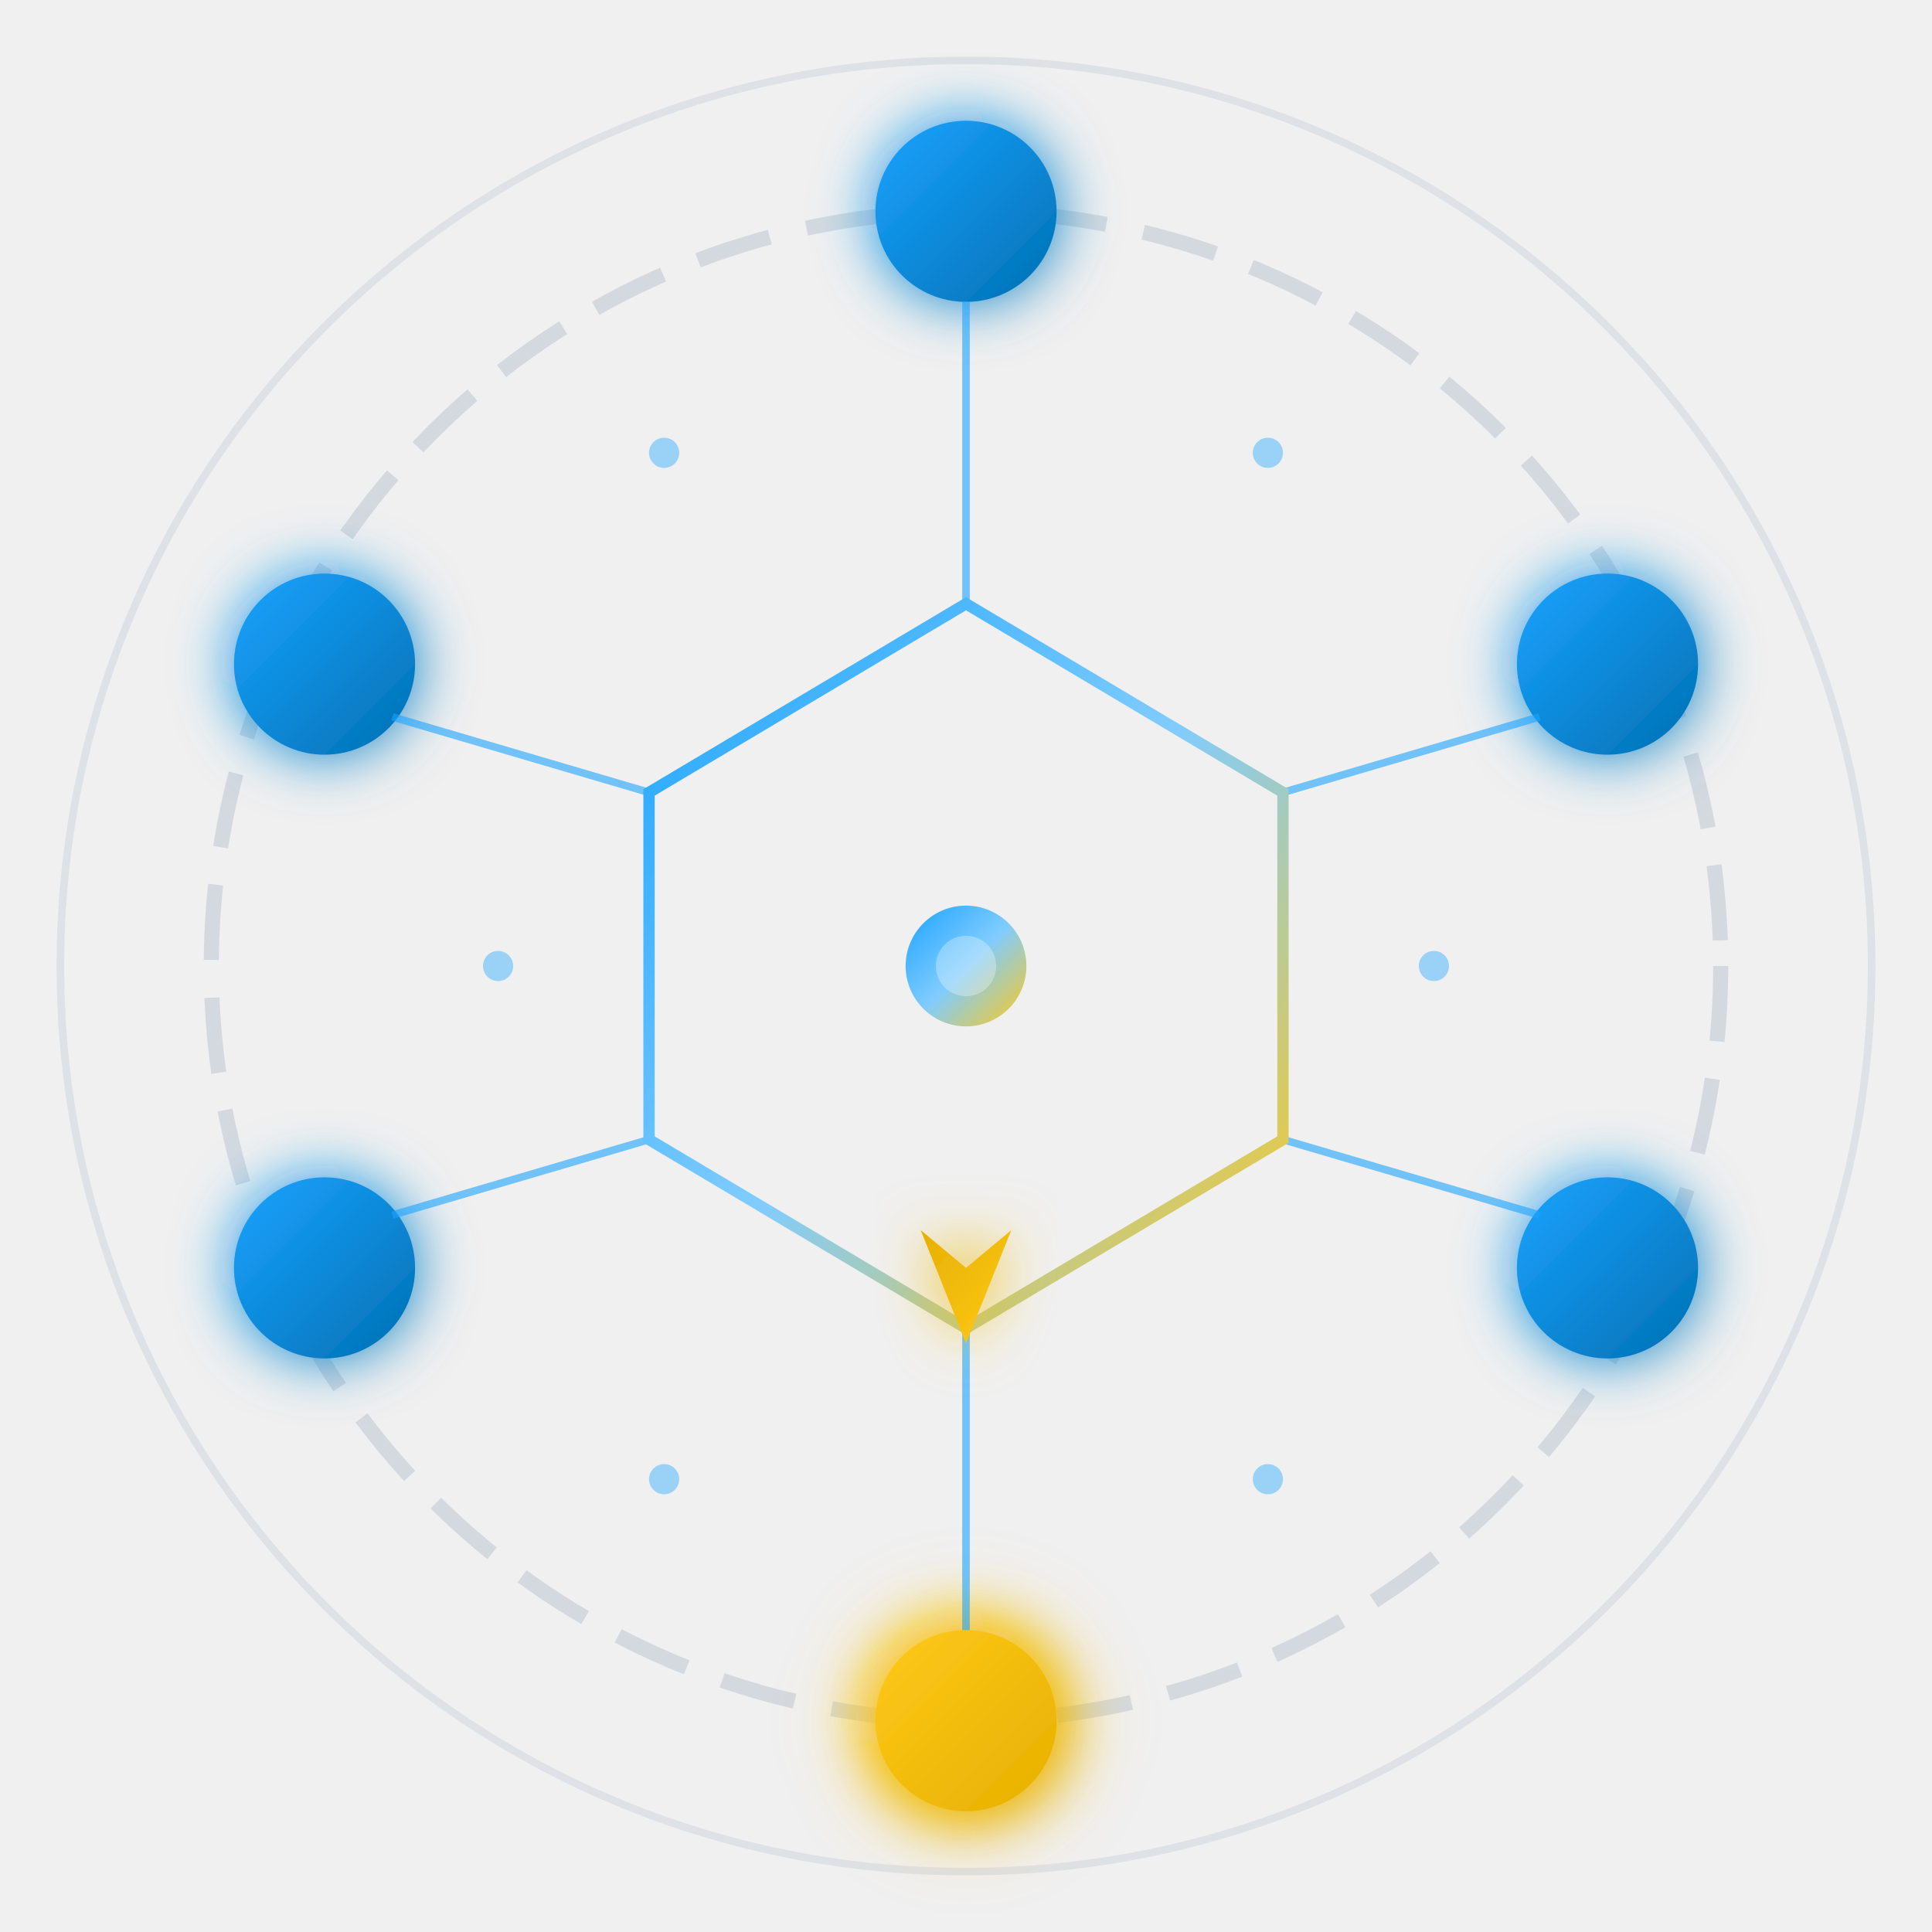
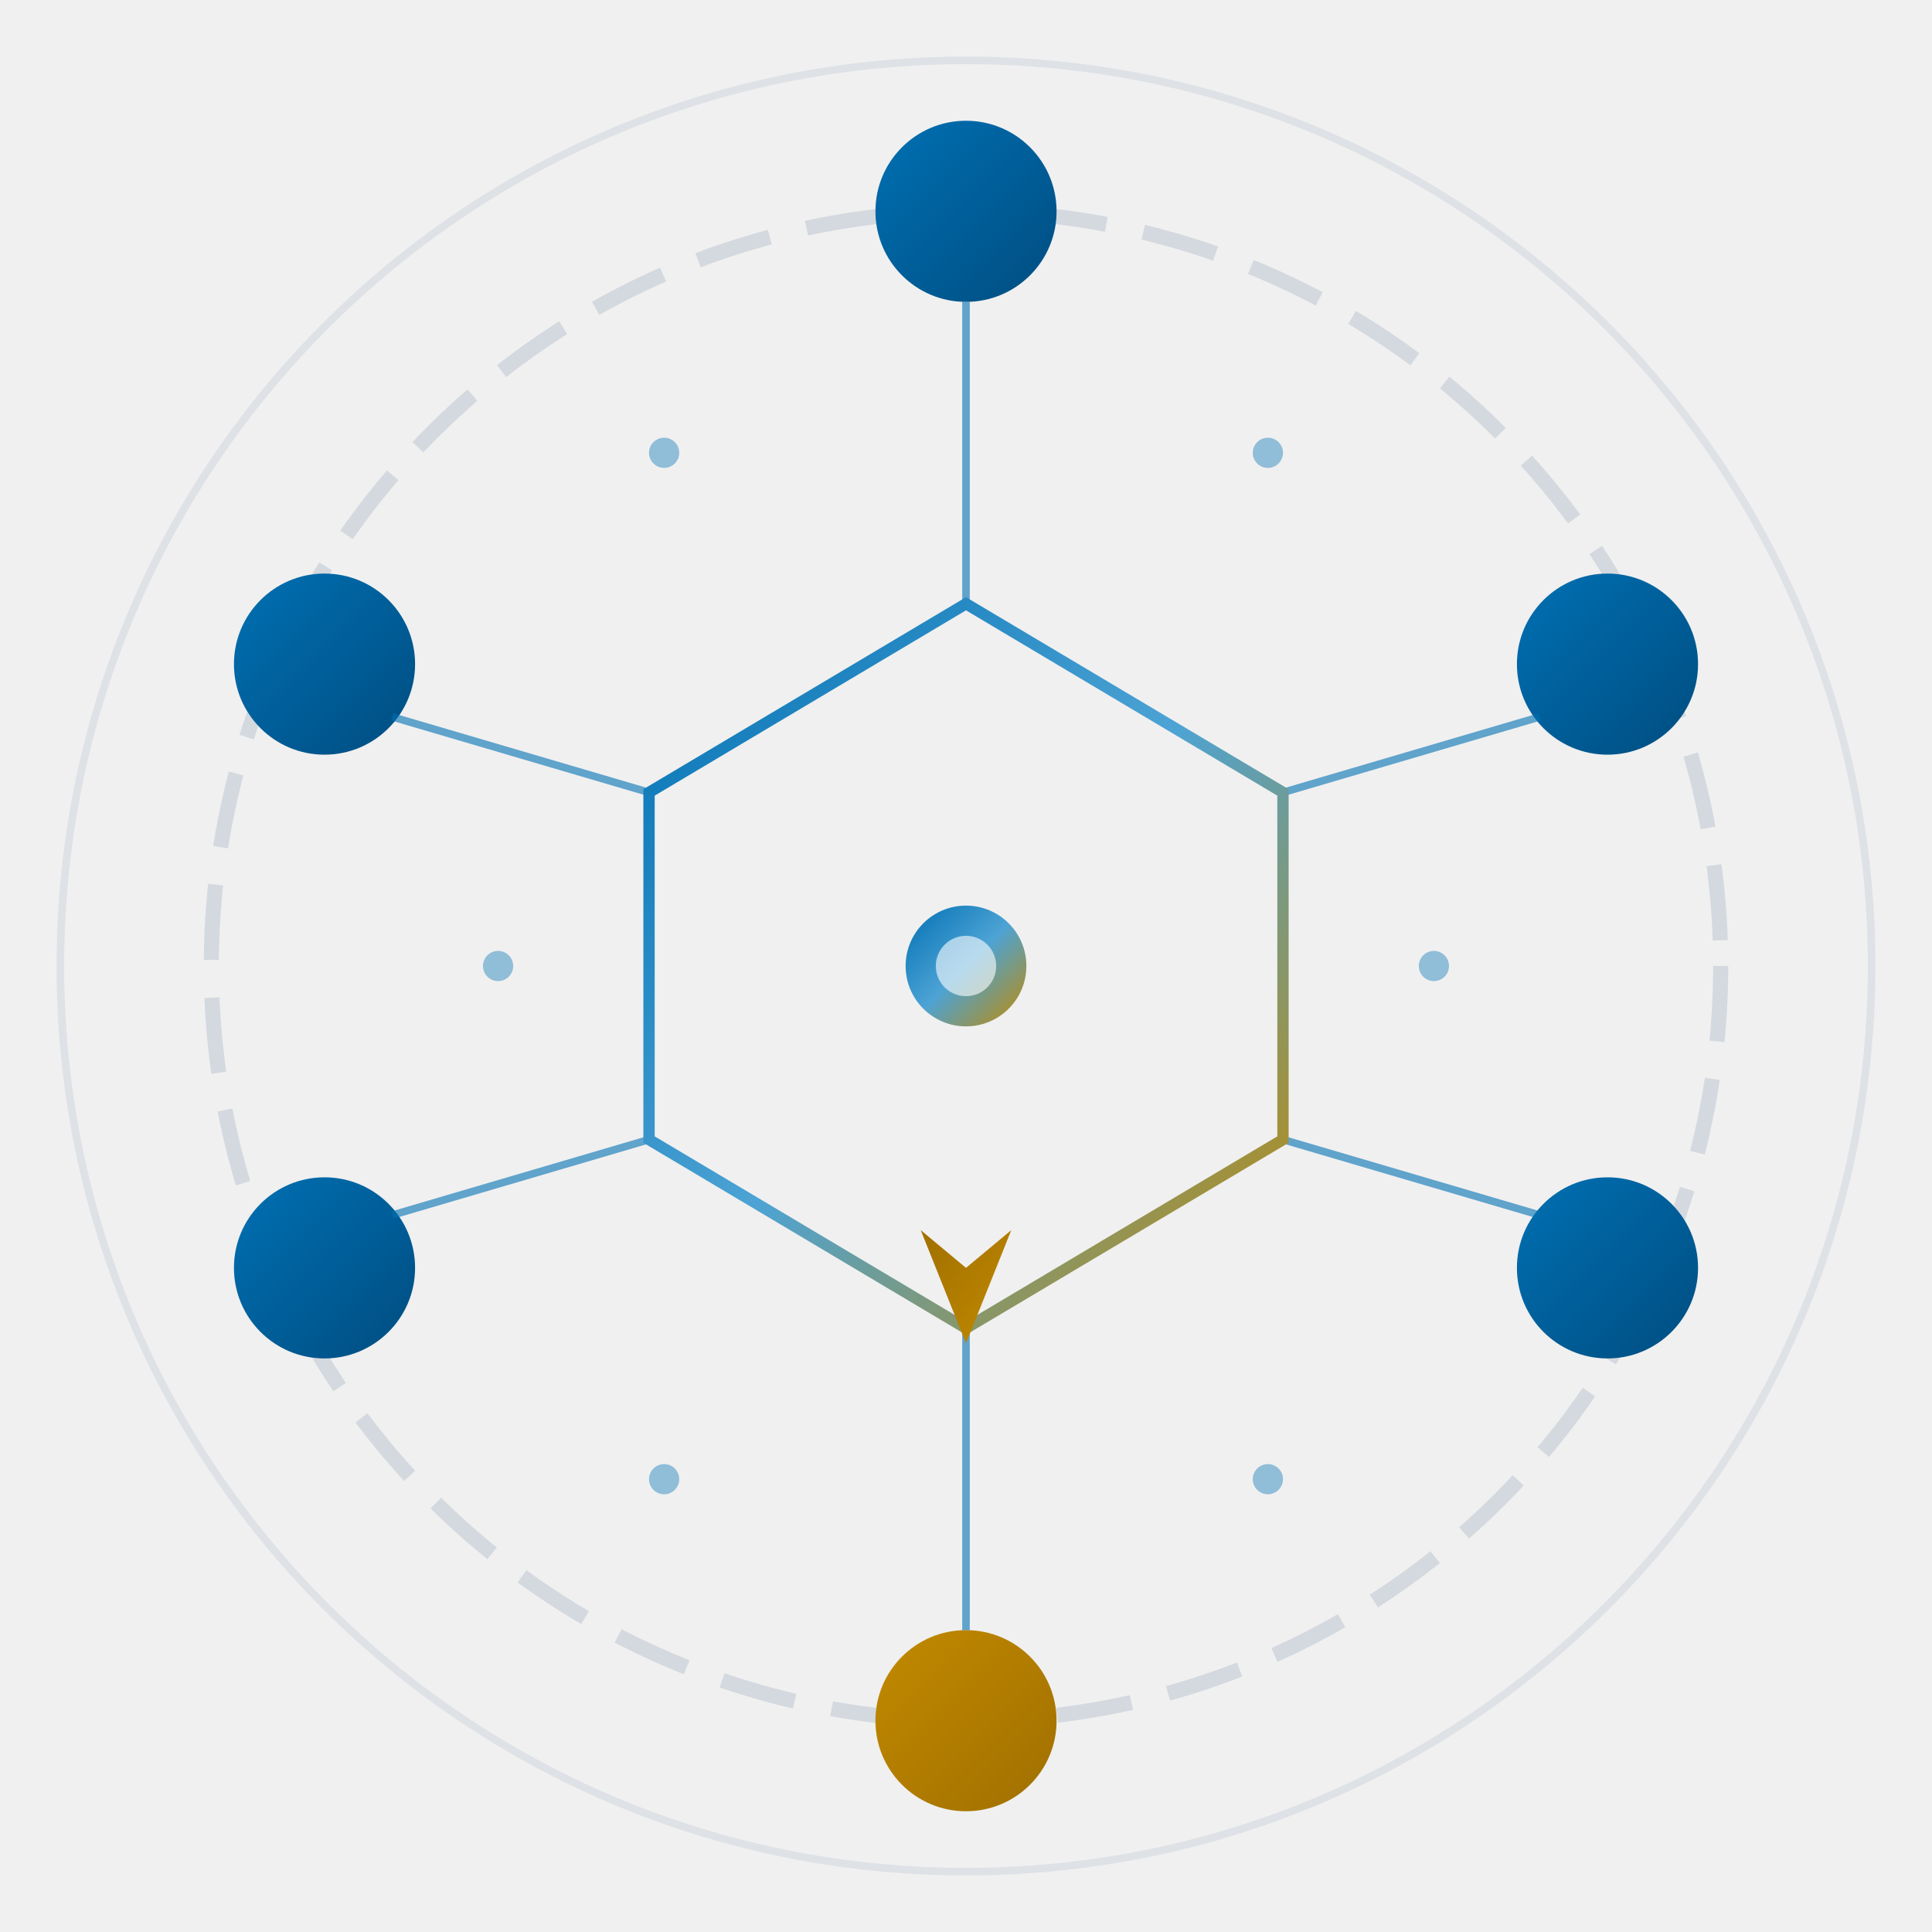
<svg xmlns="http://www.w3.org/2000/svg" viewBox="0 0 512 512" width="512" height="512">
  <defs>
    <linearGradient id="aiGradient" x1="0%" y1="0%" x2="100%" y2="100%">
-       <stop offset="0%" stop-color="#1aa3ff" />
-       <stop offset="100%" stop-color="#0070b3" />
+       <stop offset="0%" stop-color="#0070b3" />
+       <stop offset="100%" stop-color="#004d80" />
    </linearGradient>
    <linearGradient id="humanGradient" x1="0%" y1="0%" x2="100%" y2="100%">
-       <stop offset="0%" stop-color="#ffc91a" />
-       <stop offset="100%" stop-color="#e6b000" />
+       <stop offset="0%" stop-color="#c28a00" />
+       <stop offset="100%" stop-color="#a06f00" />
    </linearGradient>
    <linearGradient id="centerGradient" x1="0%" y1="0%" x2="100%" y2="100%">
-       <stop offset="0%" stop-color="#1aa3ff" />
-       <stop offset="50%" stop-color="#80ccff" />
-       <stop offset="100%" stop-color="#ffc91a" />
+       <stop offset="0%" stop-color="#0070b3" />
+       <stop offset="50%" stop-color="#4da3d4" />
+       <stop offset="100%" stop-color="#c28a00" />
    </linearGradient>
-     <filter id="glowBlue" x="-50%" y="-50%" width="200%" height="200%">
-       <feGaussianBlur stdDeviation="8" result="coloredBlur" />
-       <feMerge>
-         <feMergeNode in="coloredBlur" />
-         <feMergeNode in="SourceGraphic" />
-       </feMerge>
-     </filter>
-     <filter id="glowAmber" x="-50%" y="-50%" width="200%" height="200%">
-       <feGaussianBlur stdDeviation="8" result="coloredBlur" />
-       <feMerge>
-         <feMergeNode in="coloredBlur" />
-         <feMergeNode in="SourceGraphic" />
-       </feMerge>
-     </filter>
  </defs>
  <circle cx="256" cy="256" r="240" fill="none" stroke="#94a3b8" stroke-width="2" opacity="0.2" />
  <circle cx="256" cy="256" r="200" fill="none" stroke="#94a3b8" stroke-width="4" stroke-dasharray="20 10" opacity="0.3" />
-   <g filter="url(#glowBlue)">
+   <g>
    <circle cx="256" cy="56" r="24" fill="url(#aiGradient)" />
    <circle cx="426" cy="176" r="24" fill="url(#aiGradient)" />
    <circle cx="426" cy="336" r="24" fill="url(#aiGradient)" />
-     <circle cx="256" cy="456" r="24" fill="url(#humanGradient)" filter="url(#glowAmber)" />
+     <circle cx="256" cy="456" r="24" fill="url(#humanGradient)" />
    <circle cx="86" cy="336" r="24" fill="url(#aiGradient)" />
    <circle cx="86" cy="176" r="24" fill="url(#aiGradient)" />
  </g>
-   <g stroke="#1aa3ff" stroke-width="2" opacity="0.6">
+   <g stroke="#0070b3" stroke-width="2" opacity="0.6">
    <line x1="256" y1="80" x2="256" y2="160" />
    <line x1="408" y1="190" x2="340" y2="210" />
    <line x1="408" y1="322" x2="340" y2="302" />
    <line x1="256" y1="432" x2="256" y2="352" />
    <line x1="104" y1="322" x2="172" y2="302" />
    <line x1="104" y1="190" x2="172" y2="210" />
  </g>
  <polygon points="256,160 340,210 340,302 256,352 172,302 172,210" fill="none" stroke="url(#centerGradient)" stroke-width="3" />
  <g transform="translate(256, 256)">
    <g transform="rotate(180)">
-       <path d="M0,-100 L12,-70 L0,-80 L-12,-70 Z" fill="url(#humanGradient)" filter="url(#glowAmber)" />
+       <path d="M0,-100 L12,-70 L0,-80 L-12,-70 Z" fill="url(#humanGradient)" />
      <line x1="0" y1="0" x2="0" y2="-85" stroke="url(#humanGradient)" stroke-width="4" />
    </g>
    <circle r="16" fill="url(#centerGradient)" />
-     <circle r="8" fill="#fff" opacity="0.3" />
+     <circle r="8" fill="#fff" opacity="0.6" />
  </g>
-   <g fill="#1aa3ff" opacity="0.4">
+   <g fill="#0070b3" opacity="0.4">
    <circle cx="176" cy="120" r="4" />
    <circle cx="336" cy="120" r="4" />
    <circle cx="380" cy="256" r="4" />
    <circle cx="132" cy="256" r="4" />
    <circle cx="176" cy="392" r="4" />
    <circle cx="336" cy="392" r="4" />
  </g>
</svg>
